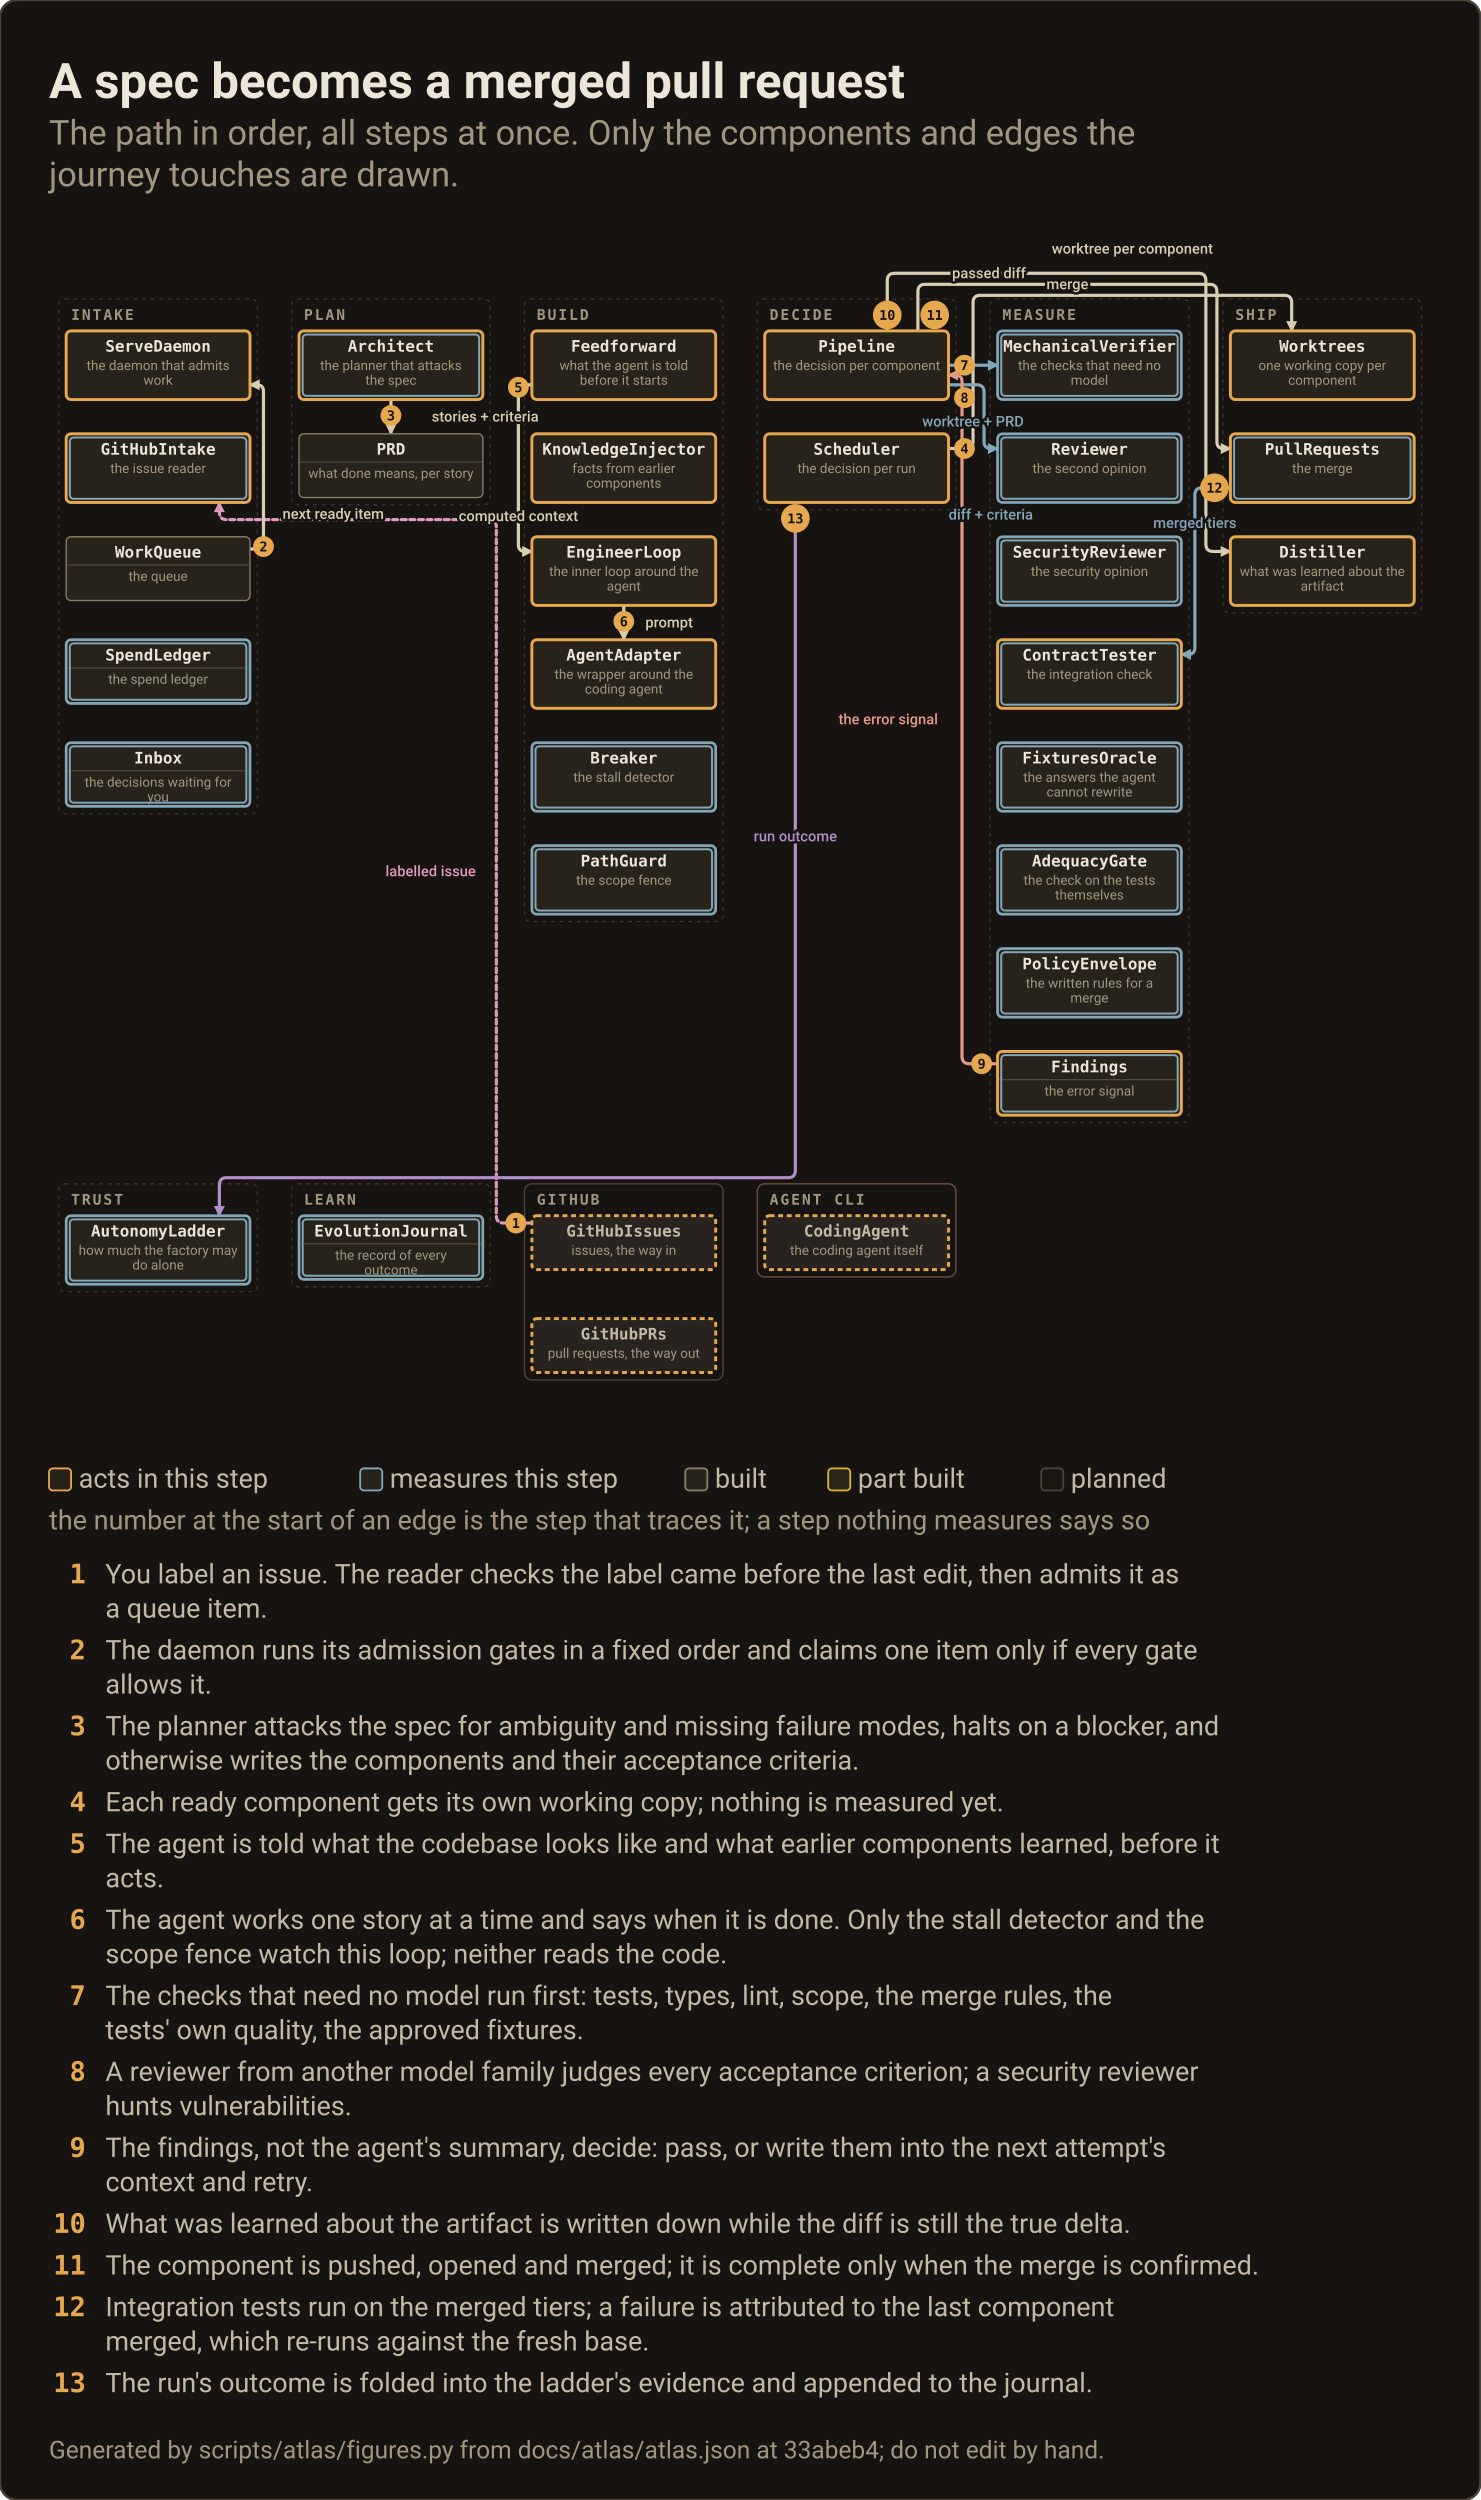
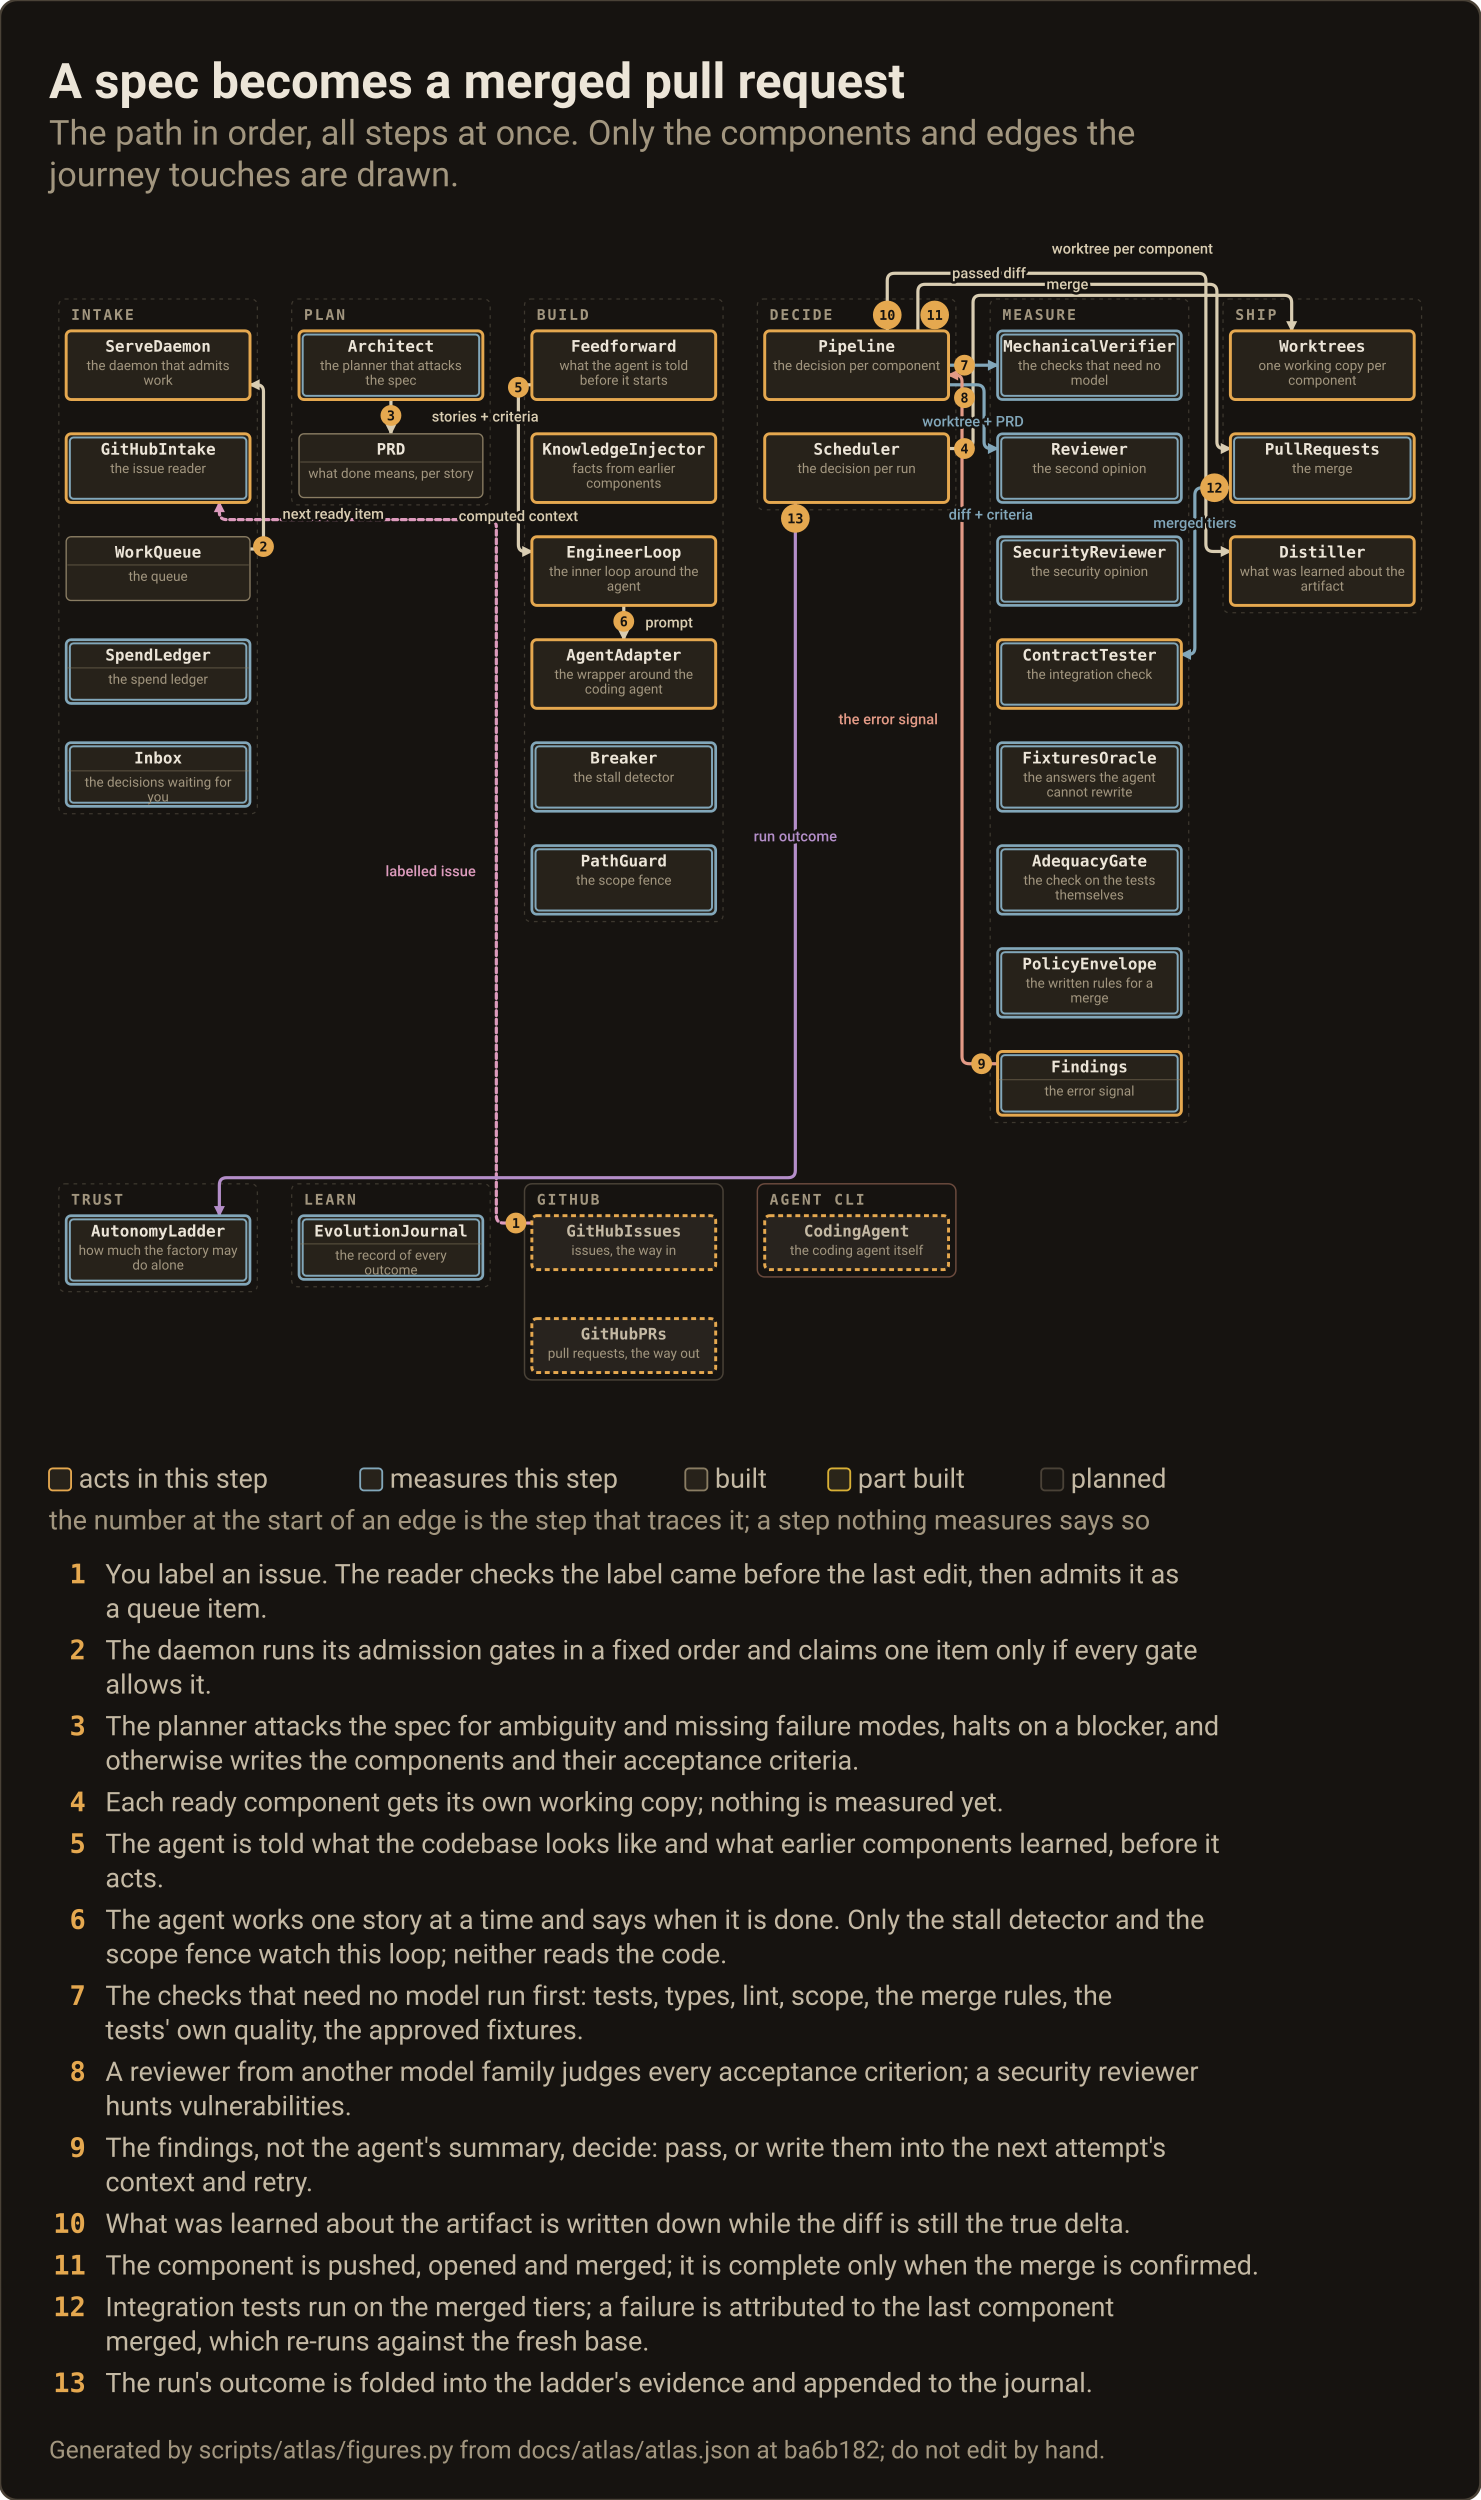
<svg xmlns="http://www.w3.org/2000/svg" width="1208" height="2040" viewBox="0 0 1208 2040" role="img" aria-label="Journey: A spec becomes a merged pull request">
  <rect x="0" y="0" width="1208" height="2040" rx="14" fill="#161310" stroke="#4A4237" stroke-width="2" />
  <text x="40.0" y="80.0" class="c0">A spec becomes a merged pull request</text>
  <text x="40.0" y="118.0" class="c1">The path in order, all steps at once. Only the components and edges the</text>
  <text x="40.0" y="152.0" class="c1">journey touches are drawn.</text>
  <svg id="map" x="40.0" y="170.0" width="1128" height="1006" viewBox="0 0 1128 1006" overflow="visible">
    <defs>
      <marker id="map-m-work" viewBox="0 0 8 8" refX="7" refY="4" markerUnits="userSpaceOnUse" markerWidth="9" markerHeight="9" orient="auto-start-reverse">
        <path d="M0,0 L8,4 L0,8 z" fill="#D9CDB2" />
      </marker>
      <marker id="map-m-measure" viewBox="0 0 8 8" refX="7" refY="4" markerUnits="userSpaceOnUse" markerWidth="9" markerHeight="9" orient="auto-start-reverse">
        <path d="M0,0 L8,4 L0,8 z" fill="#82A7BA" />
      </marker>
      <marker id="map-m-feedback" viewBox="0 0 8 8" refX="7" refY="4" markerUnits="userSpaceOnUse" markerWidth="9" markerHeight="9" orient="auto-start-reverse">
        <path d="M0,0 L8,4 L0,8 z" fill="#E39A86" />
      </marker>
      <marker id="map-m-operator" viewBox="0 0 8 8" refX="7" refY="4" markerUnits="userSpaceOnUse" markerWidth="9" markerHeight="9" orient="auto-start-reverse">
        <path d="M0,0 L8,4 L0,8 z" fill="#DD9BBD" />
      </marker>
      <marker id="map-m-trust" viewBox="0 0 8 8" refX="7" refY="4" markerUnits="userSpaceOnUse" markerWidth="9" markerHeight="9" orient="auto-start-reverse">
        <path d="M0,0 L8,4 L0,8 z" fill="#B48EC9" />
      </marker>
      <marker id="map-m-learn" viewBox="0 0 8 8" refX="7" refY="4" markerUnits="userSpaceOnUse" markerWidth="9" markerHeight="9" orient="auto-start-reverse">
        <path d="M0,0 L8,4 L0,8 z" fill="#86C9A9" />
      </marker>
      <marker id="map-m-record" viewBox="0 0 8 8" refX="7" refY="4" markerUnits="userSpaceOnUse" markerWidth="9" markerHeight="9" orient="auto-start-reverse">
        <path d="M0,0 L8,4 L0,8 z" fill="#B7C27C" />
      </marker>
      <marker id="map-m-change" viewBox="0 0 8 8" refX="7" refY="4" markerUnits="userSpaceOnUse" markerWidth="9" markerHeight="9" orient="auto-start-reverse">
        <path d="M0,0 L8,4 L0,8 z" fill="#E26D5A" />
      </marker>
      <marker id="map-m-reach" viewBox="0 0 8 8" refX="7" refY="4" markerUnits="userSpaceOnUse" markerWidth="9" markerHeight="9" orient="auto-start-reverse">
        <path d="M0,0 L8,4 L0,8 z" fill="#E5A84F" />
      </marker>
    </defs>
    <style>#map .node.quiet{opacity:.42}#map .node.planned{opacity:.5}#map .node.planned.quiet{opacity:.3}#map .node.meas .node__box{stroke:#82A7BA;stroke-width:2.2}#map .node.acts .node__box{stroke:#E5A84F;stroke-width:2.4}#map .node__ring{display:none;fill:none;stroke:#82A7BA;stroke-width:1.6}#map .node.meas .node__ring{display:inline}#map .flow.planned{opacity:.35}#map .flowlbl.planned{opacity:.5}#map .flow.off,#map .flowlbl.off{display:none}#map .flow.hot{opacity:1;stroke-opacity:1;stroke-width:2.6}#map .flowlbl.hot{opacity:1}</style>
    <rect x="8.0" y="74.0" width="162.0" height="420.0" rx="5" fill="none" stroke="#A2967F" stroke-opacity=".28" stroke-width="1" stroke-dasharray="3 4" />
    <text x="18.0" y="91.0" class="t6">INTAKE</text>
    <rect x="198.0" y="74.0" width="162.0" height="168.0" rx="5" fill="none" stroke="#A2967F" stroke-opacity=".28" stroke-width="1" stroke-dasharray="3 4" />
    <text x="208.0" y="91.0" class="t6">PLAN</text>
    <rect x="388.0" y="74.0" width="162.0" height="508.0" rx="5" fill="none" stroke="#A2967F" stroke-opacity=".28" stroke-width="1" stroke-dasharray="3 4" />
    <text x="398.0" y="91.0" class="t6">BUILD</text>
    <rect x="578.0" y="74.0" width="162.0" height="172.0" rx="5" fill="none" stroke="#A2967F" stroke-opacity=".28" stroke-width="1" stroke-dasharray="3 4" />
    <text x="588.0" y="91.0" class="t6">DECIDE</text>
    <rect x="768.0" y="74.0" width="162.0" height="672.0" rx="5" fill="none" stroke="#A2967F" stroke-opacity=".28" stroke-width="1" stroke-dasharray="3 4" />
    <text x="778.0" y="91.0" class="t6">MEASURE</text>
    <rect x="958.0" y="74.0" width="162.0" height="256.0" rx="5" fill="none" stroke="#A2967F" stroke-opacity=".28" stroke-width="1" stroke-dasharray="3 4" />
    <text x="968.0" y="91.0" class="t6">SHIP</text>
    <rect x="8.0" y="796.0" width="162.0" height="88.0" rx="5" fill="none" stroke="#A2967F" stroke-opacity=".28" stroke-width="1" stroke-dasharray="3 4" />
    <text x="18.0" y="813.0" class="t6">TRUST</text>
    <rect x="198.0" y="796.0" width="162.0" height="84.0" rx="5" fill="none" stroke="#A2967F" stroke-opacity=".28" stroke-width="1" stroke-dasharray="3 4" />
    <text x="208.0" y="813.0" class="t6">LEARN</text>
    <rect x="388.0" y="796.0" width="162.0" height="160.0" rx="6" fill="none" stroke="#4A4237" stroke-width="1.2" />
    <text x="398.0" y="813.0" class="t6">GITHUB</text>
    <rect x="578.0" y="796.0" width="162.0" height="76.0" rx="6" fill="none" stroke="#6B4A3D" stroke-width="1.2" />
    <text x="588.0" y="813.0" class="t6">AGENT CLI</text>
    <g data-layer="flow">
      <path id="map-f0" class="flow intake planned hot" data-edge="0" data-from="GitHubIssues" data-to="GitHubIntake" data-art="labelled issue" data-kind="intake" data-layer="operator" d="M 394.0 828.0 L 371.0 828.0 Q 365.0 828.0 365.0 822.0 L 365.0 260.0 Q 365.0 254.0 359.0 254.0 L 145.0 254.0 Q 139.0 254.0 139.0 248.0 L 139.0 240.0" fill="none" stroke="#DD9BBD" stroke-opacity="0.82" stroke-width="1.2" stroke-dasharray="4 3" stroke-linecap="round" marker-end="url(#map-m-operator)" />
      <path id="map-f2" class="flow intake hot" data-edge="2" data-from="WorkQueue" data-to="ServeDaemon" data-art="next ready item" data-kind="intake" data-layer="work" d="M 164.0 278.0 L 169.5 278.0 Q 175.0 278.0 175.0 272.5 L 175.0 149.5 Q 175.0 144.0 169.5 144.0 L 164.0 144.0" fill="none" stroke="#D9CDB2" stroke-opacity="0.82" stroke-width="1.2" stroke-linecap="round" marker-end="url(#map-m-work)" />
      <path id="map-f8" class="flow plan hot" data-edge="8" data-from="Architect" data-to="PRD" data-art="stories + criteria" data-kind="plan" data-layer="work" d="M 279.0 156.0 L 279.0 184.0" fill="none" stroke="#D9CDB2" stroke-opacity="0.82" stroke-width="1.2" stroke-linecap="round" marker-end="url(#map-m-work)" />
      <path id="map-f11" class="flow ship hot" data-edge="11" data-from="Scheduler" data-to="Worktrees" data-art="worktree per component" data-kind="ship" data-layer="work" d="M 734.0 196.0 L 748.0 196.0 Q 754.0 196.0 754.0 190.0 L 754.0 77.0 Q 754.0 71.0 760.0 71.0 L 1008.0 71.0 Q 1014.0 71.0 1014.0 77.0 L 1014.0 100.0" fill="none" stroke="#D9CDB2" stroke-opacity="0.82" stroke-width="1.2" stroke-linecap="round" marker-end="url(#map-m-work)" />
      <path id="map-f13" class="flow build hot" data-edge="13" data-from="Feedforward" data-to="EngineerLoop" data-art="computed context" data-kind="build" data-layer="work" d="M 394.0 144.0 L 388.5 144.0 Q 383.0 144.0 383.0 149.5 L 383.0 274.5 Q 383.0 280.0 388.5 280.0 L 394.0 280.0" fill="none" stroke="#D9CDB2" stroke-opacity="0.82" stroke-width="1.2" stroke-linecap="round" marker-end="url(#map-m-work)" />
      <path id="map-f16" class="flow build hot" data-edge="16" data-from="EngineerLoop" data-to="AgentAdapter" data-art="prompt" data-kind="build" data-layer="work" d="M 469.0 324.0 L 469.0 352.0" fill="none" stroke="#D9CDB2" stroke-opacity="0.82" stroke-width="1.2" stroke-linecap="round" marker-end="url(#map-m-work)" />
      <path id="map-f24" class="flow measure hot" data-edge="24" data-from="Pipeline" data-to="MechanicalVerifier" data-art="worktree + PRD" data-kind="measure" data-layer="measure" d="M 734.0 128.0 L 774.0 128.0" fill="none" stroke="#82A7BA" stroke-opacity="0.82" stroke-width="1.2" stroke-linecap="round" marker-end="url(#map-m-measure)" />
      <path id="map-f25" class="flow measure hot" data-edge="25" data-from="Pipeline" data-to="Reviewer" data-art="diff + criteria" data-kind="measure" data-layer="measure" d="M 734.0 144.0 L 757.0 144.0 Q 763.0 144.0 763.0 150.0 L 763.0 190.5 Q 763.0 196.0 768.5 196.0 L 774.0 196.0" fill="none" stroke="#82A7BA" stroke-opacity="0.82" stroke-width="1.2" stroke-linecap="round" marker-end="url(#map-m-measure)" />
      <path id="map-f35" class="flow decide hot" data-edge="35" data-from="Findings" data-to="Pipeline" data-art="the error signal" data-kind="decide" data-layer="feedback" d="M 774.0 698.0 L 751.0 698.0 Q 745.0 698.0 745.0 692.0 L 745.0 141.5 Q 745.0 136.0 739.5 136.0 L 734.0 136.0" fill="none" stroke="#E39A86" stroke-opacity="0.82" stroke-width="1.2" stroke-linecap="round" marker-end="url(#map-m-feedback)" />
      <path id="map-f37" class="flow ship hot" data-edge="37" data-from="Pipeline" data-to="Distiller" data-art="passed diff" data-kind="ship" data-layer="work" d="M 684.0 100.0 L 684.0 59.0 Q 684.0 53.0 690.0 53.0 L 938.0 53.0 Q 944.0 53.0 944.0 59.0 L 944.0 274.0 Q 944.0 280.0 950.0 280.0 L 964.0 280.0" fill="none" stroke="#D9CDB2" stroke-opacity="0.82" stroke-width="1.2" stroke-linecap="round" marker-end="url(#map-m-work)" />
      <path id="map-f39" class="flow ship hot" data-edge="39" data-from="Pipeline" data-to="PullRequests" data-art="merge" data-kind="ship" data-layer="work" d="M 709.0 100.0 L 709.0 68.0 Q 709.0 62.0 715.0 62.0 L 947.0 62.0 Q 953.0 62.0 953.0 68.0 L 953.0 190.5 Q 953.0 196.0 958.5 196.0 L 964.0 196.0" fill="none" stroke="#D9CDB2" stroke-opacity="0.82" stroke-width="1.2" stroke-linecap="round" marker-end="url(#map-m-work)" />
      <path id="map-f41" class="flow measure hot" data-edge="41" data-from="PullRequests" data-to="ContractTester" data-art="merged tiers" data-kind="measure" data-layer="measure" d="M 964.0 228.0 L 941.0 228.0 Q 935.0 228.0 935.0 234.0 L 935.0 358.5 Q 935.0 364.0 929.5 364.0 L 924.0 364.0" fill="none" stroke="#82A7BA" stroke-opacity="0.82" stroke-width="1.2" stroke-linecap="round" marker-end="url(#map-m-measure)" />
      <path id="map-f48" class="flow trust hot" data-edge="48" data-from="Scheduler" data-to="AutonomyLadder" data-art="run outcome" data-kind="trust" data-layer="trust" d="M 609.0 240.0 L 609.0 785.0 Q 609.0 791.0 603.0 791.0 L 145.0 791.0 Q 139.0 791.0 139.0 797.0 L 139.0 822.0" fill="none" stroke="#B48EC9" stroke-opacity="0.82" stroke-width="1.2" stroke-linecap="round" marker-end="url(#map-m-trust)" />
    </g>
    <g class="node built acts" data-id="ServeDaemon" data-kind="component" data-state="built" data-region="intake" role="button" tabindex="0" aria-label="ServeDaemon, the daemon that admits work, built">
      <rect class="node__box" x="14.0" y="100.0" width="150.0" height="56.0" rx="4.0" fill="#27221A" stroke="#8A7D63" stroke-width="1.1" />
      <rect class="node__ring" x="17.0" y="103.0" width="144.0" height="50.0" rx="3.0" />
      <text x="89.0" y="117.0" class="t7">ServeDaemon</text>
      <g data-layer="job">
        <text x="89.0" y="132.0" class="t8">the daemon that admits</text>
        <text x="89.0" y="144.0" class="t8">work</text>
      </g>
    </g>
    <g class="node built acts meas" data-id="GitHubIntake" data-kind="component" data-state="built" data-region="intake" role="button" tabindex="0" aria-label="GitHubIntake, the issue reader, built">
      <rect class="node__box" x="14.0" y="184.0" width="150.0" height="56.0" rx="4.0" fill="#27221A" stroke="#8A7D63" stroke-width="1.1" />
      <rect class="node__ring" x="17.0" y="187.0" width="144.0" height="50.0" rx="3.0" />
      <text x="89.0" y="201.0" class="t7">GitHubIntake</text>
      <g data-layer="job">
        <text x="89.0" y="216.0" class="t8">the issue reader</text>
      </g>
    </g>
    <g class="node built" data-id="WorkQueue" data-kind="store" data-state="built" data-region="intake" role="button" tabindex="0" aria-label="WorkQueue, the queue, built">
      <rect class="node__box" x="14.0" y="268.0" width="150.0" height="52.0" rx="4.0" fill="#27221A" stroke="#8A7D63" stroke-width="1.1" />
      <rect class="node__ring" x="17.0" y="271.0" width="144.0" height="46.0" rx="3.0" />
      <text x="89.0" y="285.0" class="t7">WorkQueue</text>
      <line x1="15.0" y1="291.0" x2="163.0" y2="291.0" stroke="#8A7D63" stroke-opacity=".45" stroke-width="1" />
      <g data-layer="job">
        <text x="89.0" y="304.0" class="t8">the queue</text>
      </g>
    </g>
    <g class="node built meas" data-id="SpendLedger" data-kind="store" data-state="built" data-region="intake" role="button" tabindex="0" aria-label="SpendLedger, the spend ledger, built">
      <rect class="node__box" x="14.0" y="352.0" width="150.0" height="52.0" rx="4.0" fill="#27221A" stroke="#8A7D63" stroke-width="1.1" />
      <rect class="node__ring" x="17.0" y="355.0" width="144.0" height="46.0" rx="3.0" />
      <text x="89.0" y="369.0" class="t7">SpendLedger</text>
      <line x1="15.0" y1="375.0" x2="163.0" y2="375.0" stroke="#8A7D63" stroke-opacity=".45" stroke-width="1" />
      <g data-layer="job">
        <text x="89.0" y="388.0" class="t8">the spend ledger</text>
      </g>
    </g>
    <g class="node built meas" data-id="Inbox" data-kind="store" data-state="built" data-region="intake" role="button" tabindex="0" aria-label="Inbox, the decisions waiting for you, built">
      <rect class="node__box" x="14.0" y="436.0" width="150.0" height="52.0" rx="4.0" fill="#27221A" stroke="#8A7D63" stroke-width="1.1" />
      <rect class="node__ring" x="17.0" y="439.0" width="144.0" height="46.0" rx="3.0" />
      <text x="89.0" y="453.0" class="t7">Inbox</text>
      <line x1="15.0" y1="459.0" x2="163.0" y2="459.0" stroke="#8A7D63" stroke-opacity=".45" stroke-width="1" />
      <g data-layer="job">
        <text x="89.0" y="472.0" class="t8">the decisions waiting for</text>
        <text x="89.0" y="484.0" class="t8">you</text>
      </g>
    </g>
    <g class="node built acts meas" data-id="Architect" data-kind="component" data-state="built" data-region="plan" role="button" tabindex="0" aria-label="Architect, the planner that attacks the spec, built">
      <rect class="node__box" x="204.0" y="100.0" width="150.0" height="56.0" rx="4.0" fill="#27221A" stroke="#8A7D63" stroke-width="1.1" />
      <rect class="node__ring" x="207.0" y="103.0" width="144.0" height="50.0" rx="3.0" />
      <text x="279.0" y="117.0" class="t7">Architect</text>
      <g data-layer="job">
        <text x="279.0" y="132.0" class="t8">the planner that attacks</text>
        <text x="279.0" y="144.0" class="t8">the spec</text>
      </g>
    </g>
    <g class="node built" data-id="PRD" data-kind="store" data-state="built" data-region="plan" role="button" tabindex="0" aria-label="PRD, what done means, per story, built">
      <rect class="node__box" x="204.0" y="184.0" width="150.0" height="52.0" rx="4.0" fill="#27221A" stroke="#8A7D63" stroke-width="1.1" />
      <rect class="node__ring" x="207.0" y="187.0" width="144.0" height="46.0" rx="3.0" />
      <text x="279.0" y="201.0" class="t7">PRD</text>
      <line x1="205.0" y1="207.0" x2="353.0" y2="207.0" stroke="#8A7D63" stroke-opacity=".45" stroke-width="1" />
      <g data-layer="job">
        <text x="279.0" y="220.0" class="t8">what done means, per story</text>
      </g>
    </g>
    <g class="node built acts" data-id="Feedforward" data-kind="component" data-state="built" data-region="build" role="button" tabindex="0" aria-label="Feedforward, what the agent is told before it starts, built">
      <rect class="node__box" x="394.0" y="100.0" width="150.0" height="56.0" rx="4.0" fill="#27221A" stroke="#8A7D63" stroke-width="1.1" />
      <rect class="node__ring" x="397.0" y="103.0" width="144.0" height="50.0" rx="3.0" />
      <text x="469.0" y="117.0" class="t7">Feedforward</text>
      <g data-layer="job">
        <text x="469.0" y="132.0" class="t8">what the agent is told</text>
        <text x="469.0" y="144.0" class="t8">before it starts</text>
      </g>
    </g>
    <g class="node built acts" data-id="KnowledgeInjector" data-kind="component" data-state="built" data-region="build" role="button" tabindex="0" aria-label="KnowledgeInjector, facts from earlier components, built">
      <rect class="node__box" x="394.0" y="184.0" width="150.0" height="56.0" rx="4.0" fill="#27221A" stroke="#8A7D63" stroke-width="1.1" />
      <rect class="node__ring" x="397.0" y="187.0" width="144.0" height="50.0" rx="3.0" />
      <text x="469.0" y="201.0" class="t7">KnowledgeInjector</text>
      <g data-layer="job">
        <text x="469.0" y="216.0" class="t8">facts from earlier</text>
        <text x="469.0" y="228.0" class="t8">components</text>
      </g>
    </g>
    <g class="node built acts" data-id="EngineerLoop" data-kind="component" data-state="built" data-region="build" role="button" tabindex="0" aria-label="EngineerLoop, the inner loop around the agent, built">
      <rect class="node__box" x="394.0" y="268.0" width="150.0" height="56.0" rx="4.0" fill="#27221A" stroke="#8A7D63" stroke-width="1.1" />
      <rect class="node__ring" x="397.0" y="271.0" width="144.0" height="50.0" rx="3.0" />
      <text x="469.0" y="285.0" class="t7">EngineerLoop</text>
      <g data-layer="job">
        <text x="469.0" y="300.0" class="t8">the inner loop around the</text>
        <text x="469.0" y="312.0" class="t8">agent</text>
      </g>
    </g>
    <g class="node built acts" data-id="AgentAdapter" data-kind="component" data-state="built" data-region="build" role="button" tabindex="0" aria-label="AgentAdapter, the wrapper around the coding agent, built">
      <rect class="node__box" x="394.0" y="352.0" width="150.0" height="56.0" rx="4.0" fill="#27221A" stroke="#8A7D63" stroke-width="1.1" />
      <rect class="node__ring" x="397.0" y="355.0" width="144.0" height="50.0" rx="3.0" />
      <text x="469.0" y="369.0" class="t7">AgentAdapter</text>
      <g data-layer="job">
        <text x="469.0" y="384.0" class="t8">the wrapper around the</text>
        <text x="469.0" y="396.0" class="t8">coding agent</text>
      </g>
    </g>
    <g class="node built meas" data-id="Breaker" data-kind="component" data-state="built" data-region="build" role="button" tabindex="0" aria-label="Breaker, the stall detector, built">
      <rect class="node__box" x="394.0" y="436.0" width="150.0" height="56.0" rx="4.0" fill="#27221A" stroke="#8A7D63" stroke-width="1.1" />
      <rect class="node__ring" x="397.0" y="439.0" width="144.0" height="50.0" rx="3.0" />
      <text x="469.0" y="453.0" class="t7">Breaker</text>
      <g data-layer="job">
        <text x="469.0" y="468.0" class="t8">the stall detector</text>
      </g>
    </g>
    <g class="node built meas" data-id="PathGuard" data-kind="component" data-state="built" data-region="build" role="button" tabindex="0" aria-label="PathGuard, the scope fence, built">
      <rect class="node__box" x="394.0" y="520.0" width="150.0" height="56.0" rx="4.0" fill="#27221A" stroke="#8A7D63" stroke-width="1.1" />
      <rect class="node__ring" x="397.0" y="523.0" width="144.0" height="50.0" rx="3.0" />
      <text x="469.0" y="537.0" class="t7">PathGuard</text>
      <g data-layer="job">
        <text x="469.0" y="552.0" class="t8">the scope fence</text>
      </g>
    </g>
    <g class="node built meas" data-id="MechanicalVerifier" data-kind="component" data-state="built" data-region="measure" role="button" tabindex="0" aria-label="MechanicalVerifier, the checks that need no model, built">
      <rect class="node__box" x="774.0" y="100.0" width="150.0" height="56.0" rx="4.0" fill="#27221A" stroke="#8A7D63" stroke-width="1.1" />
      <rect class="node__ring" x="777.0" y="103.0" width="144.0" height="50.0" rx="3.0" />
      <text x="849.0" y="117.0" class="t7">MechanicalVerifier</text>
      <g data-layer="job">
        <text x="849.0" y="132.0" class="t8">the checks that need no</text>
        <text x="849.0" y="144.0" class="t8">model</text>
      </g>
    </g>
    <g class="node built meas" data-id="Reviewer" data-kind="component" data-state="built" data-region="measure" role="button" tabindex="0" aria-label="Reviewer, the second opinion, built">
      <rect class="node__box" x="774.0" y="184.0" width="150.0" height="56.0" rx="4.0" fill="#27221A" stroke="#8A7D63" stroke-width="1.1" />
      <rect class="node__ring" x="777.0" y="187.0" width="144.0" height="50.0" rx="3.0" />
      <text x="849.0" y="201.0" class="t7">Reviewer</text>
      <g data-layer="job">
        <text x="849.0" y="216.0" class="t8">the second opinion</text>
      </g>
    </g>
    <g class="node built meas" data-id="SecurityReviewer" data-kind="component" data-state="built" data-region="measure" role="button" tabindex="0" aria-label="SecurityReviewer, the security opinion, built">
      <rect class="node__box" x="774.0" y="268.0" width="150.0" height="56.0" rx="4.0" fill="#27221A" stroke="#8A7D63" stroke-width="1.1" />
      <rect class="node__ring" x="777.0" y="271.0" width="144.0" height="50.0" rx="3.0" />
      <text x="849.0" y="285.0" class="t7">SecurityReviewer</text>
      <g data-layer="job">
        <text x="849.0" y="300.0" class="t8">the security opinion</text>
      </g>
    </g>
    <g class="node built acts meas" data-id="ContractTester" data-kind="component" data-state="built" data-region="measure" role="button" tabindex="0" aria-label="ContractTester, the integration check, built">
      <rect class="node__box" x="774.0" y="352.0" width="150.0" height="56.0" rx="4.0" fill="#27221A" stroke="#8A7D63" stroke-width="1.1" />
      <rect class="node__ring" x="777.0" y="355.0" width="144.0" height="50.0" rx="3.0" />
      <text x="849.0" y="369.0" class="t7">ContractTester</text>
      <g data-layer="job">
        <text x="849.0" y="384.0" class="t8">the integration check</text>
      </g>
    </g>
    <g class="node built meas" data-id="FixturesOracle" data-kind="component" data-state="built" data-region="measure" role="button" tabindex="0" aria-label="FixturesOracle, the answers the agent cannot rewrite, built">
      <rect class="node__box" x="774.0" y="436.0" width="150.0" height="56.0" rx="4.0" fill="#27221A" stroke="#8A7D63" stroke-width="1.1" />
      <rect class="node__ring" x="777.0" y="439.0" width="144.0" height="50.0" rx="3.0" />
      <text x="849.0" y="453.0" class="t7">FixturesOracle</text>
      <g data-layer="job">
        <text x="849.0" y="468.0" class="t8">the answers the agent</text>
        <text x="849.0" y="480.0" class="t8">cannot rewrite</text>
      </g>
    </g>
    <g class="node built meas" data-id="AdequacyGate" data-kind="component" data-state="built" data-region="measure" role="button" tabindex="0" aria-label="AdequacyGate, the check on the tests themselves, built">
      <rect class="node__box" x="774.0" y="520.0" width="150.0" height="56.0" rx="4.0" fill="#27221A" stroke="#8A7D63" stroke-width="1.1" />
      <rect class="node__ring" x="777.0" y="523.0" width="144.0" height="50.0" rx="3.0" />
      <text x="849.0" y="537.0" class="t7">AdequacyGate</text>
      <g data-layer="job">
        <text x="849.0" y="552.0" class="t8">the check on the tests</text>
        <text x="849.0" y="564.0" class="t8">themselves</text>
      </g>
    </g>
    <g class="node built meas" data-id="PolicyEnvelope" data-kind="component" data-state="built" data-region="measure" role="button" tabindex="0" aria-label="PolicyEnvelope, the written rules for a merge, built">
      <rect class="node__box" x="774.0" y="604.0" width="150.0" height="56.0" rx="4.0" fill="#27221A" stroke="#8A7D63" stroke-width="1.1" />
      <rect class="node__ring" x="777.0" y="607.0" width="144.0" height="50.0" rx="3.0" />
      <text x="849.0" y="621.0" class="t7">PolicyEnvelope</text>
      <g data-layer="job">
        <text x="849.0" y="636.0" class="t8">the written rules for a</text>
        <text x="849.0" y="648.0" class="t8">merge</text>
      </g>
    </g>
    <g class="node built acts meas" data-id="Findings" data-kind="store" data-state="built" data-region="measure" role="button" tabindex="0" aria-label="Findings, the error signal, built">
      <rect class="node__box" x="774.0" y="688.0" width="150.0" height="52.0" rx="4.0" fill="#27221A" stroke="#8A7D63" stroke-width="1.1" />
      <rect class="node__ring" x="777.0" y="691.0" width="144.0" height="46.0" rx="3.0" />
      <text x="849.0" y="705.0" class="t7">Findings</text>
      <line x1="775.0" y1="711.0" x2="923.0" y2="711.0" stroke="#8A7D63" stroke-opacity=".45" stroke-width="1" />
      <g data-layer="job">
        <text x="849.0" y="724.0" class="t8">the error signal</text>
      </g>
    </g>
    <g class="node built acts" data-id="Pipeline" data-kind="component" data-state="built" data-region="decide" role="button" tabindex="0" aria-label="Pipeline, the decision per component, built">
      <rect class="node__box" x="584.0" y="100.0" width="150.0" height="56.0" rx="4.0" fill="#27221A" stroke="#8A7D63" stroke-width="1.1" />
      <rect class="node__ring" x="587.0" y="103.0" width="144.0" height="50.0" rx="3.0" />
      <text x="659.0" y="117.0" class="t7">Pipeline</text>
      <g data-layer="job">
        <text x="659.0" y="132.0" class="t8">the decision per component</text>
      </g>
    </g>
    <g class="node built acts" data-id="Scheduler" data-kind="component" data-state="built" data-region="decide" role="button" tabindex="0" aria-label="Scheduler, the decision per run, built">
      <rect class="node__box" x="584.0" y="184.0" width="150.0" height="56.0" rx="4.0" fill="#27221A" stroke="#8A7D63" stroke-width="1.1" />
      <rect class="node__ring" x="587.0" y="187.0" width="144.0" height="50.0" rx="3.0" />
      <text x="659.0" y="201.0" class="t7">Scheduler</text>
      <g data-layer="job">
        <text x="659.0" y="216.0" class="t8">the decision per run</text>
      </g>
    </g>
    <g class="node built acts" data-id="Worktrees" data-kind="component" data-state="built" data-region="ship" role="button" tabindex="0" aria-label="Worktrees, one working copy per component, built">
      <rect class="node__box" x="964.0" y="100.0" width="150.0" height="56.0" rx="4.0" fill="#27221A" stroke="#8A7D63" stroke-width="1.1" />
      <rect class="node__ring" x="967.0" y="103.0" width="144.0" height="50.0" rx="3.0" />
      <text x="1039.0" y="117.0" class="t7">Worktrees</text>
      <g data-layer="job">
        <text x="1039.0" y="132.0" class="t8">one working copy per</text>
        <text x="1039.0" y="144.0" class="t8">component</text>
      </g>
    </g>
    <g class="node built acts meas" data-id="PullRequests" data-kind="component" data-state="built" data-region="ship" role="button" tabindex="0" aria-label="PullRequests, the merge, built">
      <rect class="node__box" x="964.0" y="184.0" width="150.0" height="56.0" rx="4.0" fill="#27221A" stroke="#8A7D63" stroke-width="1.1" />
      <rect class="node__ring" x="967.0" y="187.0" width="144.0" height="50.0" rx="3.0" />
      <text x="1039.0" y="201.0" class="t7">PullRequests</text>
      <g data-layer="job">
        <text x="1039.0" y="216.0" class="t8">the merge</text>
      </g>
    </g>
    <g class="node built acts" data-id="Distiller" data-kind="component" data-state="built" data-region="ship" role="button" tabindex="0" aria-label="Distiller, what was learned about the artifact, built">
      <rect class="node__box" x="964.0" y="268.0" width="150.0" height="56.0" rx="4.0" fill="#27221A" stroke="#8A7D63" stroke-width="1.1" />
      <rect class="node__ring" x="967.0" y="271.0" width="144.0" height="50.0" rx="3.0" />
      <text x="1039.0" y="285.0" class="t7">Distiller</text>
      <g data-layer="job">
        <text x="1039.0" y="300.0" class="t8">what was learned about the</text>
        <text x="1039.0" y="312.0" class="t8">artifact</text>
      </g>
    </g>
    <g class="node built meas" data-id="AutonomyLadder" data-kind="component" data-state="built" data-region="trust" role="button" tabindex="0" aria-label="AutonomyLadder, how much the factory may do alone, built">
      <rect class="node__box" x="14.0" y="822.0" width="150.0" height="56.0" rx="4.0" fill="#27221A" stroke="#8A7D63" stroke-width="1.1" />
      <rect class="node__ring" x="17.0" y="825.0" width="144.0" height="50.0" rx="3.0" />
      <text x="89.0" y="839.0" class="t7">AutonomyLadder</text>
      <g data-layer="job">
        <text x="89.0" y="854.0" class="t8">how much the factory may</text>
        <text x="89.0" y="866.0" class="t8">do alone</text>
      </g>
    </g>
    <g class="node built meas" data-id="EvolutionJournal" data-kind="store" data-state="built" data-region="learn" role="button" tabindex="0" aria-label="EvolutionJournal, the record of every outcome, built">
      <rect class="node__box" x="204.0" y="822.0" width="150.0" height="52.0" rx="4.0" fill="#27221A" stroke="#8A7D63" stroke-width="1.1" />
      <rect class="node__ring" x="207.0" y="825.0" width="144.0" height="46.0" rx="3.0" />
      <text x="279.0" y="839.0" class="t7">EvolutionJournal</text>
      <line x1="205.0" y1="845.0" x2="353.0" y2="845.0" stroke="#8A7D63" stroke-opacity=".45" stroke-width="1" />
      <g data-layer="job">
        <text x="279.0" y="858.0" class="t8">the record of every</text>
        <text x="279.0" y="870.0" class="t8">outcome</text>
      </g>
    </g>
    <g class="node actor acts" data-id="GitHubIssues" data-kind="actor" data-state="planned" data-region="github" role="button" tabindex="0" aria-label="GitHubIssues, issues, the way in, outside">
      <rect class="node__box" x="394.0" y="822.0" width="150.0" height="44.0" rx="4.0" fill="#28231E" stroke="#A2967F" stroke-width="1.1" stroke-dasharray="4 3" />
      <rect class="node__ring" x="397.0" y="825.0" width="144.0" height="38.0" rx="3.0" />
      <text x="469.0" y="839.0" class="t9">GitHubIssues</text>
      <g data-layer="job">
        <text x="469.0" y="854.0" class="t8">issues, the way in</text>
      </g>
    </g>
    <g class="node actor acts" data-id="GitHubPRs" data-kind="actor" data-state="planned" data-region="github" role="button" tabindex="0" aria-label="GitHubPRs, pull requests, the way out, outside">
      <rect class="node__box" x="394.0" y="906.0" width="150.0" height="44.0" rx="4.0" fill="#28231E" stroke="#A2967F" stroke-width="1.1" stroke-dasharray="4 3" />
      <rect class="node__ring" x="397.0" y="909.0" width="144.0" height="38.0" rx="3.0" />
      <text x="469.0" y="923.0" class="t9">GitHubPRs</text>
      <g data-layer="job">
        <text x="469.0" y="938.0" class="t8">pull requests, the way out</text>
      </g>
    </g>
    <g class="node actor acts" data-id="CodingAgent" data-kind="actor" data-state="planned" data-region="agent_cli" role="button" tabindex="0" aria-label="CodingAgent, the coding agent itself, outside">
      <rect class="node__box" x="584.0" y="822.0" width="150.0" height="44.0" rx="4.0" fill="#28231E" stroke="#A2967F" stroke-width="1.1" stroke-dasharray="4 3" />
      <rect class="node__ring" x="587.0" y="825.0" width="144.0" height="38.0" rx="3.0" />
      <text x="659.0" y="839.0" class="t9">CodingAgent</text>
      <g data-layer="job">
        <text x="659.0" y="854.0" class="t8">the coding agent itself</text>
      </g>
    </g>
    <g data-layer="flow">
      <g class="flowlbl intake planned hot" data-edge="0" data-from="GitHubIssues" data-to="GitHubIntake" data-layer="operator">
        <text x="311.4" y="545.0" class="t1">labelled issue</text>
      </g>
      <g class="flowlbl intake hot" data-edge="2" data-from="WorkQueue" data-to="ServeDaemon" data-layer="work">
        <text x="231.9" y="253.4" class="t2">next ready item</text>
      </g>
      <g class="flowlbl plan hot" data-edge="8" data-from="Architect" data-to="PRD" data-layer="work">
        <text x="355.9" y="174.0" class="t2">stories + criteria</text>
      </g>
      <g class="flowlbl ship hot" data-edge="11" data-from="Scheduler" data-to="Worktrees" data-layer="work">
        <text x="884.0" y="37.0" class="t2">worktree per component</text>
      </g>
      <g class="flowlbl build hot" data-edge="13" data-from="Feedforward" data-to="EngineerLoop" data-layer="work">
        <text x="383.0" y="255.2" class="t2">computed context</text>
      </g>
      <g class="flowlbl build hot" data-edge="16" data-from="EngineerLoop" data-to="AgentAdapter" data-layer="work">
        <text x="506.0" y="342.0" class="t2">prompt</text>
      </g>
      <g class="flowlbl measure hot" data-edge="24" data-from="Pipeline" data-to="MechanicalVerifier" data-layer="measure">
        <text x="754.0" y="178.0" class="t3">worktree + PRD</text>
      </g>
      <g class="flowlbl measure hot" data-edge="25" data-from="Pipeline" data-to="Reviewer" data-layer="measure">
        <text x="768.5" y="254.0" class="t3">diff + criteria</text>
      </g>
      <g class="flowlbl decide hot" data-edge="35" data-from="Findings" data-to="Pipeline" data-layer="feedback">
        <text x="684.8" y="421.0" class="t4">the error signal</text>
      </g>
      <g class="flowlbl ship hot" data-edge="37" data-from="Pipeline" data-to="Distiller" data-layer="work">
        <text x="767.0" y="57.0" class="t2">passed diff</text>
      </g>
      <g class="flowlbl ship hot" data-edge="39" data-from="Pipeline" data-to="PullRequests" data-layer="work">
        <text x="831.0" y="66.0" class="t2">merge</text>
      </g>
      <g class="flowlbl measure hot" data-edge="41" data-from="PullRequests" data-to="ContractTester" data-layer="measure">
        <text x="935.0" y="260.8" class="t3">merged tiers</text>
      </g>
      <g class="flowlbl trust hot" data-edge="48" data-from="Scheduler" data-to="AutonomyLadder" data-layer="trust">
        <text x="609.0" y="516.5" class="t5">run outcome</text>
      </g>
    </g>
    <g data-layer="steps">
      <g class="step" data-edge="0">
        <circle cx="381.0" cy="828.0" r="8.5" fill="#E5A84F" />
        <text x="381.0" y="832.0" class="t0">1</text>
      </g>
      <g class="step" data-edge="2">
        <circle cx="175.0" cy="276.0" r="8.5" fill="#E5A84F" />
        <text x="175.0" y="280.0" class="t0">2</text>
      </g>
      <g class="step" data-edge="8">
        <circle cx="279.0" cy="169.0" r="8.5" fill="#E5A84F" />
        <text x="279.0" y="173.0" class="t0">3</text>
      </g>
      <g class="step" data-edge="11">
        <circle cx="747.0" cy="196.0" r="8.5" fill="#E5A84F" />
        <text x="747.0" y="200.0" class="t0">4</text>
      </g>
      <g class="step" data-edge="13">
        <circle cx="383.0" cy="146.0" r="8.5" fill="#E5A84F" />
        <text x="383.0" y="150.0" class="t0">5</text>
      </g>
      <g class="step" data-edge="16">
        <circle cx="469.0" cy="337.0" r="8.5" fill="#E5A84F" />
        <text x="469.0" y="341.0" class="t0">6</text>
      </g>
      <g class="step" data-edge="24">
        <circle cx="747.0" cy="128.0" r="8.5" fill="#E5A84F" />
        <text x="747.0" y="132.0" class="t0">7</text>
      </g>
      <g class="step" data-edge="25">
        <circle cx="747.0" cy="154.5" r="8.5" fill="#E5A84F" />
        <text x="747.0" y="158.5" class="t0">8</text>
      </g>
      <g class="step" data-edge="35">
        <circle cx="761.0" cy="698.0" r="8.5" fill="#E5A84F" />
        <text x="761.0" y="702.0" class="t0">9</text>
      </g>
      <g class="step" data-edge="37">
        <circle cx="684.0" cy="87.0" r="11.7" fill="#E5A84F" />
        <text x="684.0" y="91.0" class="t0">10</text>
      </g>
      <g class="step" data-edge="39">
        <circle cx="722.7" cy="87.0" r="11.7" fill="#E5A84F" />
        <text x="722.7" y="91.0" class="t0">11</text>
      </g>
      <g class="step" data-edge="41">
        <circle cx="951.0" cy="228.0" r="11.7" fill="#E5A84F" />
        <text x="951.0" y="232.0" class="t0">12</text>
      </g>
      <g class="step" data-edge="48">
        <circle cx="609.0" cy="253.0" r="11.7" fill="#E5A84F" />
        <text x="609.0" y="257.0" class="t0">13</text>
      </g>
    </g>
    <style>#map .t0{font-family:ui-monospace,"SF Mono",SFMono-Regular,"JetBrains Mono",Menlo,Consolas,monospace;font-size:11.0px;font-weight:700;fill:#161310;text-anchor:middle}#map .t1{font-family:ui-sans-serif,system-ui,-apple-system,"SF Pro Text","Segoe UI",Roboto,"Helvetica Neue",Arial,sans-serif;font-size:12.0px;font-weight:500;fill:#DD9BBD;text-anchor:middle;paint-order:stroke;stroke:#161310;stroke-width:4;stroke-linejoin:round}#map .t2{font-family:ui-sans-serif,system-ui,-apple-system,"SF Pro Text","Segoe UI",Roboto,"Helvetica Neue",Arial,sans-serif;font-size:12.0px;font-weight:500;fill:#D9CDB2;text-anchor:middle;paint-order:stroke;stroke:#161310;stroke-width:4;stroke-linejoin:round}#map .t3{font-family:ui-sans-serif,system-ui,-apple-system,"SF Pro Text","Segoe UI",Roboto,"Helvetica Neue",Arial,sans-serif;font-size:12.0px;font-weight:500;fill:#82A7BA;text-anchor:middle;paint-order:stroke;stroke:#161310;stroke-width:4;stroke-linejoin:round}#map .t4{font-family:ui-sans-serif,system-ui,-apple-system,"SF Pro Text","Segoe UI",Roboto,"Helvetica Neue",Arial,sans-serif;font-size:12.0px;font-weight:500;fill:#E39A86;text-anchor:middle;paint-order:stroke;stroke:#161310;stroke-width:4;stroke-linejoin:round}#map .t5{font-family:ui-sans-serif,system-ui,-apple-system,"SF Pro Text","Segoe UI",Roboto,"Helvetica Neue",Arial,sans-serif;font-size:12.0px;font-weight:500;fill:#B48EC9;text-anchor:middle;paint-order:stroke;stroke:#161310;stroke-width:4;stroke-linejoin:round}#map .t6{font-family:ui-monospace,"SF Mono",SFMono-Regular,"JetBrains Mono",Menlo,Consolas,monospace;font-size:12.0px;font-weight:600;fill:#A2967F;text-anchor:start;letter-spacing:.13em}#map .t7{font-family:ui-monospace,"SF Mono",SFMono-Regular,"JetBrains Mono",Menlo,Consolas,monospace;font-size:13.0px;font-weight:600;fill:#ECE5D8;text-anchor:middle}#map .t8{font-family:ui-sans-serif,system-ui,-apple-system,"SF Pro Text","Segoe UI",Roboto,"Helvetica Neue",Arial,sans-serif;font-size:11.0px;font-weight:400;fill:#A2967F;text-anchor:middle}#map .t9{font-family:ui-monospace,"SF Mono",SFMono-Regular,"JetBrains Mono",Menlo,Consolas,monospace;font-size:13.0px;font-weight:600;fill:#C4B9A4;text-anchor:middle}</style>
  </svg>
  <rect x="40.0" y="1198.2" width="18" height="18" rx="3" fill="#27221A" stroke="#E5A84F" stroke-width="1.5" />
  <text x="64.2" y="1214.0" class="c2">acts in this step</text>
  <rect x="293.9" y="1198.2" width="18" height="18" rx="3" fill="#27221A" stroke="#82A7BA" stroke-width="1.5" />
  <text x="318.1" y="1214.0" class="c2">measures this step</text>
  <rect x="559.2" y="1198.2" width="18" height="18" rx="3" fill="#27221A" stroke="#8A7D63" stroke-width="1.5" />
  <text x="583.4" y="1214.0" class="c2">built</text>
  <rect x="675.8" y="1198.2" width="18" height="18" rx="3" fill="#2A2519" stroke="#D9B036" stroke-width="1.5" />
  <text x="700.0" y="1214.0" class="c2">part built</text>
  <rect x="849.6" y="1198.2" width="18" height="18" rx="3" fill="#1A1713" stroke="#4A4237" stroke-width="1.5" />
  <text x="873.8" y="1214.0" class="c2">planned</text>
  <text x="40.0" y="1248.0" class="c3">the number at the start of an edge is the step that traces it; a step nothing measures says so</text>
  <text x="70.0" y="1292.0" class="c4">1</text>
  <text x="86.0" y="1292.0" class="c2">You label an issue. The reader checks the label came before the last edit, then admits it as</text>
  <text x="86.0" y="1320.0" class="c2">a queue item.</text>
  <text x="70.0" y="1354.0" class="c4">2</text>
  <text x="86.0" y="1354.0" class="c2">The daemon runs its admission gates in a fixed order and claims one item only if every gate</text>
  <text x="86.0" y="1382.0" class="c2">allows it.</text>
  <text x="70.0" y="1416.0" class="c4">3</text>
  <text x="86.0" y="1416.0" class="c2">The planner attacks the spec for ambiguity and missing failure modes, halts on a blocker, and</text>
  <text x="86.0" y="1444.0" class="c2">otherwise writes the components and their acceptance criteria.</text>
  <text x="70.0" y="1478.0" class="c4">4</text>
  <text x="86.0" y="1478.0" class="c2">Each ready component gets its own working copy; nothing is measured yet.</text>
  <text x="70.0" y="1512.0" class="c4">5</text>
  <text x="86.0" y="1512.0" class="c2">The agent is told what the codebase looks like and what earlier components learned, before it</text>
  <text x="86.0" y="1540.0" class="c2">acts.</text>
  <text x="70.0" y="1574.0" class="c4">6</text>
  <text x="86.0" y="1574.0" class="c2">The agent works one story at a time and says when it is done. Only the stall detector and the</text>
  <text x="86.0" y="1602.0" class="c2">scope fence watch this loop; neither reads the code.</text>
  <text x="70.0" y="1636.0" class="c4">7</text>
  <text x="86.0" y="1636.0" class="c2">The checks that need no model run first: tests, types, lint, scope, the merge rules, the</text>
  <text x="86.0" y="1664.0" class="c2">tests' own quality, the approved fixtures.</text>
  <text x="70.0" y="1698.0" class="c4">8</text>
  <text x="86.0" y="1698.0" class="c2">A reviewer from another model family judges every acceptance criterion; a security reviewer</text>
  <text x="86.0" y="1726.0" class="c2">hunts vulnerabilities.</text>
  <text x="70.0" y="1760.0" class="c4">9</text>
  <text x="86.0" y="1760.0" class="c2">The findings, not the agent's summary, decide: pass, or write them into the next attempt's</text>
  <text x="86.0" y="1788.0" class="c2">context and retry.</text>
  <text x="70.0" y="1822.0" class="c4">10</text>
  <text x="86.0" y="1822.0" class="c2">What was learned about the artifact is written down while the diff is still the true delta.</text>
  <text x="70.0" y="1856.0" class="c4">11</text>
  <text x="86.0" y="1856.0" class="c2">The component is pushed, opened and merged; it is complete only when the merge is confirmed.</text>
  <text x="70.0" y="1890.0" class="c4">12</text>
  <text x="86.0" y="1890.0" class="c2">Integration tests run on the merged tiers; a failure is attributed to the last component</text>
  <text x="86.0" y="1918.0" class="c2">merged, which re-runs against the fresh base.</text>
  <text x="70.0" y="1952.0" class="c4">13</text>
  <text x="86.0" y="1952.0" class="c2">The run's outcome is folded into the ladder's evidence and appended to the journal.</text>
-   <text x="40.0" y="2006.0" class="c5">Generated by scripts/atlas/figures.py from docs/atlas/atlas.json at 33abeb4; do not edit by hand.</text>
+   <text x="40.0" y="2006.0" class="c5">Generated by scripts/atlas/figures.py from docs/atlas/atlas.json at ba6b182; do not edit by hand.</text>
  <style>.c0{font-family:ui-sans-serif,system-ui,-apple-system,"SF Pro Text","Segoe UI",Roboto,"Helvetica Neue",Arial,sans-serif;font-size:40.0px;font-weight:600;fill:#ECE5D8;text-anchor:start}.c1{font-family:ui-sans-serif,system-ui,-apple-system,"SF Pro Text","Segoe UI",Roboto,"Helvetica Neue",Arial,sans-serif;font-size:28.0px;font-weight:400;fill:#A2967F;text-anchor:start}.c2{font-family:ui-sans-serif,system-ui,-apple-system,"SF Pro Text","Segoe UI",Roboto,"Helvetica Neue",Arial,sans-serif;font-size:22.0px;font-weight:400;fill:#C4B9A4;text-anchor:start}.c3{font-family:ui-sans-serif,system-ui,-apple-system,"SF Pro Text","Segoe UI",Roboto,"Helvetica Neue",Arial,sans-serif;font-size:22.0px;font-weight:400;fill:#A2967F;text-anchor:start}.c4{font-family:ui-monospace,"SF Mono",SFMono-Regular,"JetBrains Mono",Menlo,Consolas,monospace;font-size:22.0px;font-weight:700;fill:#E5A84F;text-anchor:end}.c5{font-family:ui-sans-serif,system-ui,-apple-system,"SF Pro Text","Segoe UI",Roboto,"Helvetica Neue",Arial,sans-serif;font-size:20.0px;font-weight:400;fill:#A2967F;text-anchor:start}</style>
</svg>
